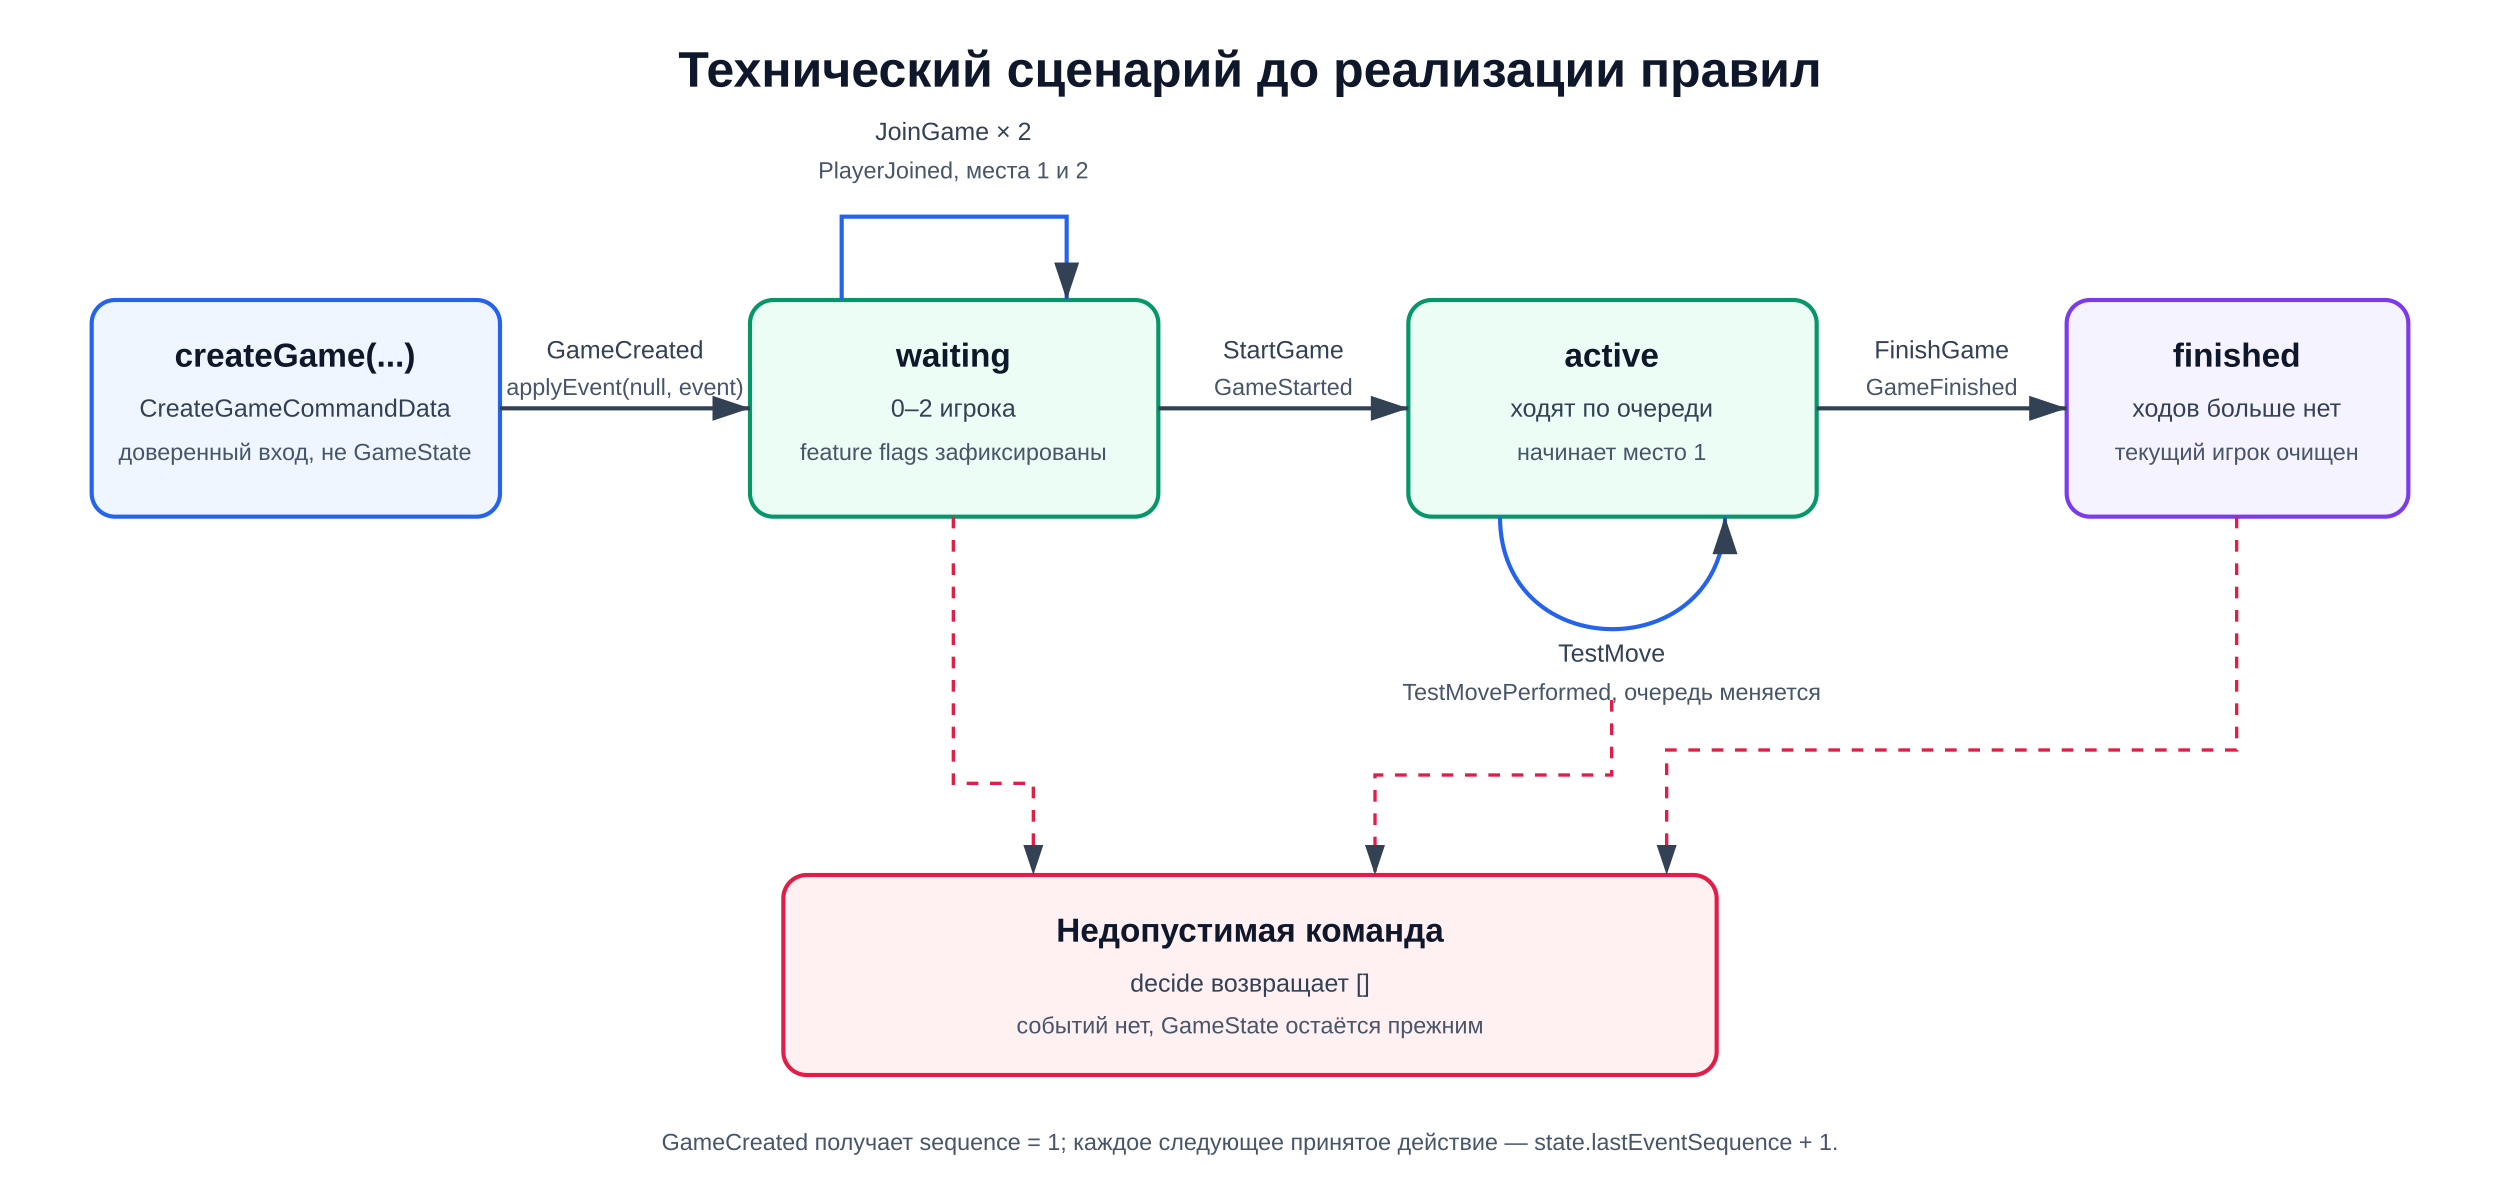
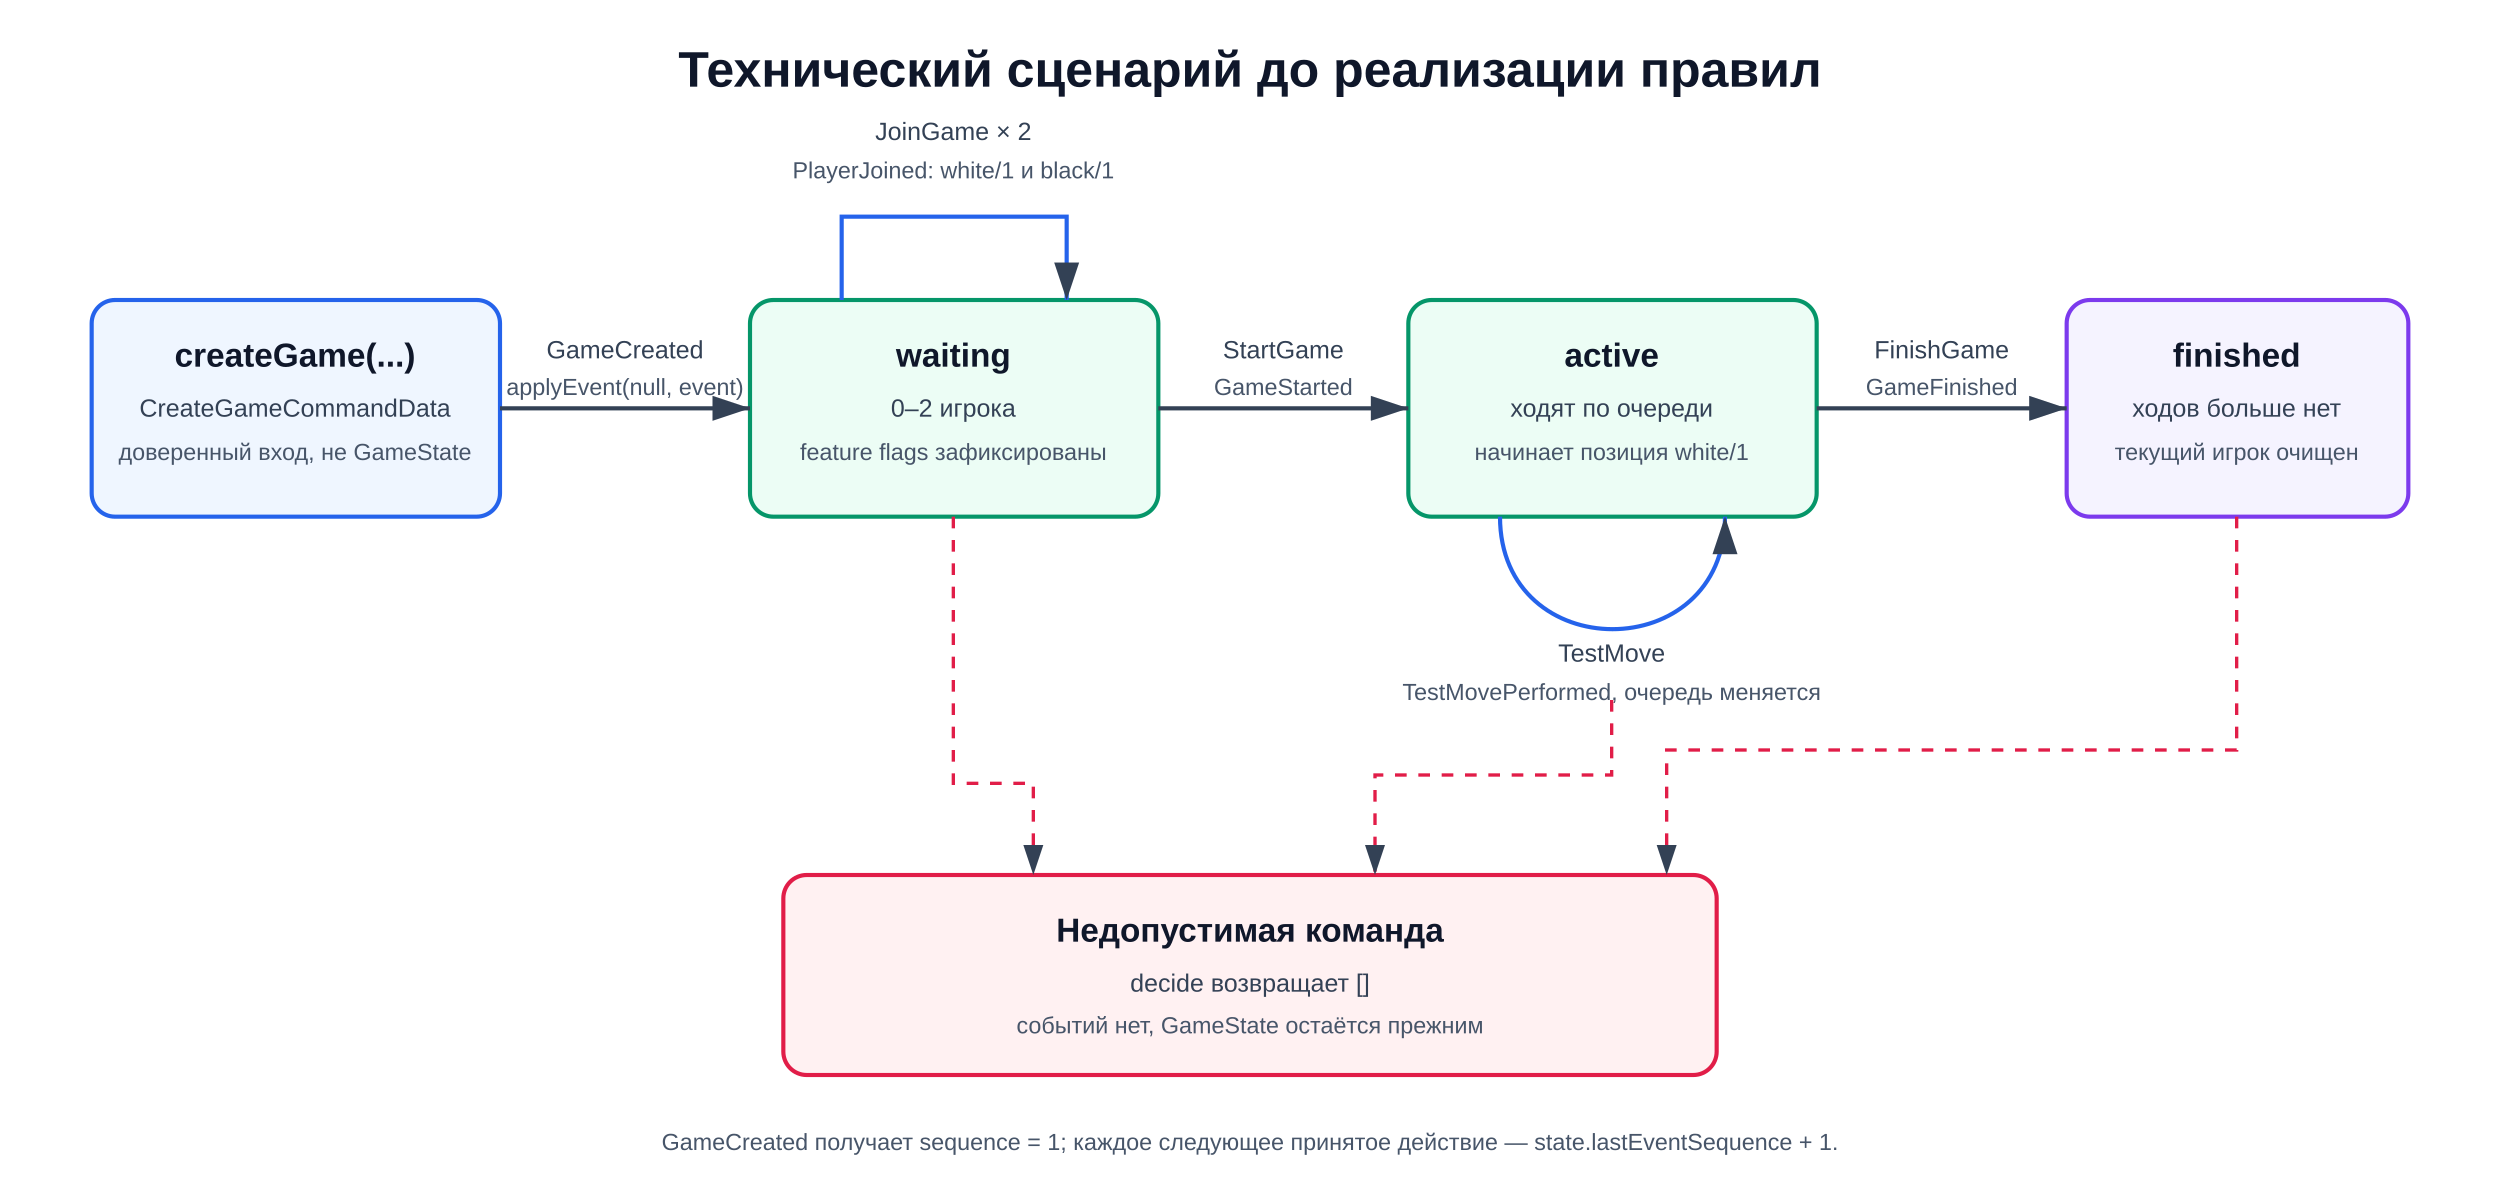
<svg xmlns="http://www.w3.org/2000/svg" width="1500" height="720" viewBox="0 0 1500 720" role="img" aria-labelledby="title description">
  <defs>
    <marker id="arrow" markerWidth="10" markerHeight="10" refX="9" refY="3" orient="auto" markerUnits="strokeWidth">
      <path d="M0,0 L0,6 L9,3 z" fill="#334155" />
    </marker>
    <style>
      .title { font: 700 30px Arial, sans-serif; fill: #0f172a; text-anchor: middle; }
      .state-title { font: 700 20px Arial, sans-serif; fill: #0f172a; text-anchor: middle; }
      .text { font: 15px Arial, sans-serif; fill: #334155; text-anchor: middle; }
      .small { font: 14px Arial, sans-serif; fill: #475569; text-anchor: middle; }
      .state { fill: #ecfdf5; stroke: #059669; stroke-width: 2.5; rx: 14; }
      .creation { fill: #eff6ff; stroke: #2563eb; stroke-width: 2.5; rx: 14; }
      .finished { fill: #f5f3ff; stroke: #7c3aed; stroke-width: 2.5; rx: 14; }
      .rejected { fill: #fff1f2; stroke: #e11d48; stroke-width: 2.5; rx: 14; }
      .arrow { fill: none; stroke: #334155; stroke-width: 2.5; marker-end: url(#arrow); }
      .loop { fill: none; stroke: #2563eb; stroke-width: 2.5; marker-end: url(#arrow); }
      .reject-arrow { fill: none; stroke: #e11d48; stroke-width: 2; stroke-dasharray: 7 7; marker-end: url(#arrow); }
    </style>
  </defs>
  <rect x="0" y="0" width="1500" height="720" fill="#ffffff" />
  <text x="750" y="52" class="title">Технический сценарий до реализации правил</text>
  <rect x="55" y="180" width="245" height="130" class="creation" />
  <text x="177" y="220" class="state-title">createGame(...)</text>
  <text x="177" y="250" class="text">CreateGameCommandData</text>
  <text x="177" y="276" class="small">доверенный вход, не GameState</text>
  <rect x="450" y="180" width="245" height="130" class="state" />
  <text x="572" y="220" class="state-title">waiting</text>
  <text x="572" y="250" class="text">0–2 игрока</text>
  <text x="572" y="276" class="small">feature flags зафиксированы</text>
  <rect x="845" y="180" width="245" height="130" class="state" />
  <text x="967" y="220" class="state-title">active</text>
  <text x="967" y="250" class="text">ходят по очереди</text>
-   <text x="967" y="276" class="small">начинает место 1</text>
+   <text x="967" y="276" class="small">начинает позиция white/1</text>
  <rect x="1240" y="180" width="205" height="130" class="finished" />
  <text x="1342" y="220" class="state-title">finished</text>
  <text x="1342" y="250" class="text">ходов больше нет</text>
  <text x="1342" y="276" class="small">текущий игрок очищен</text>
  <path d="M300 245 H450" class="arrow" />
  <text x="375" y="215" class="text">GameCreated</text>
  <text x="375" y="237" class="small">applyEvent(null, event)</text>
  <path d="M695 245 H845" class="arrow" />
  <text x="770" y="215" class="text">StartGame</text>
  <text x="770" y="237" class="small">GameStarted</text>
  <path d="M1090 245 H1240" class="arrow" />
  <text x="1165" y="215" class="text">FinishGame</text>
  <text x="1165" y="237" class="small">GameFinished</text>
  <path d="M505 180 V130 H640 V180" class="loop" />
  <text x="572" y="84" class="text">JoinGame × 2</text>
-   <text x="572" y="107" class="small">PlayerJoined, места 1 и 2</text>
+   <text x="572" y="107" class="small">PlayerJoined: white/1 и black/1</text>
  <path d="M900 310 C900 400 1035 400 1035 310" class="loop" />
  <text x="967" y="397" class="text">TestMove</text>
  <text x="967" y="420" class="small">TestMovePerformed, очередь меняется</text>
  <rect x="470" y="525" width="560" height="120" class="rejected" />
  <text x="750" y="565" class="state-title">Недопустимая команда</text>
  <text x="750" y="595" class="text">decide возвращает []</text>
  <text x="750" y="620" class="small">событий нет, GameState остаётся прежним</text>
  <path d="M572 310 V470 H620 V525" class="reject-arrow" />
  <path d="M967 420 V465 H825 V525" class="reject-arrow" />
  <path d="M1342 310 V450 H1000 V525" class="reject-arrow" />
  <text x="750" y="690" class="small">GameCreated получает sequence = 1; каждое следующее принятое действие — state.lastEventSequence + 1.</text>
</svg>
